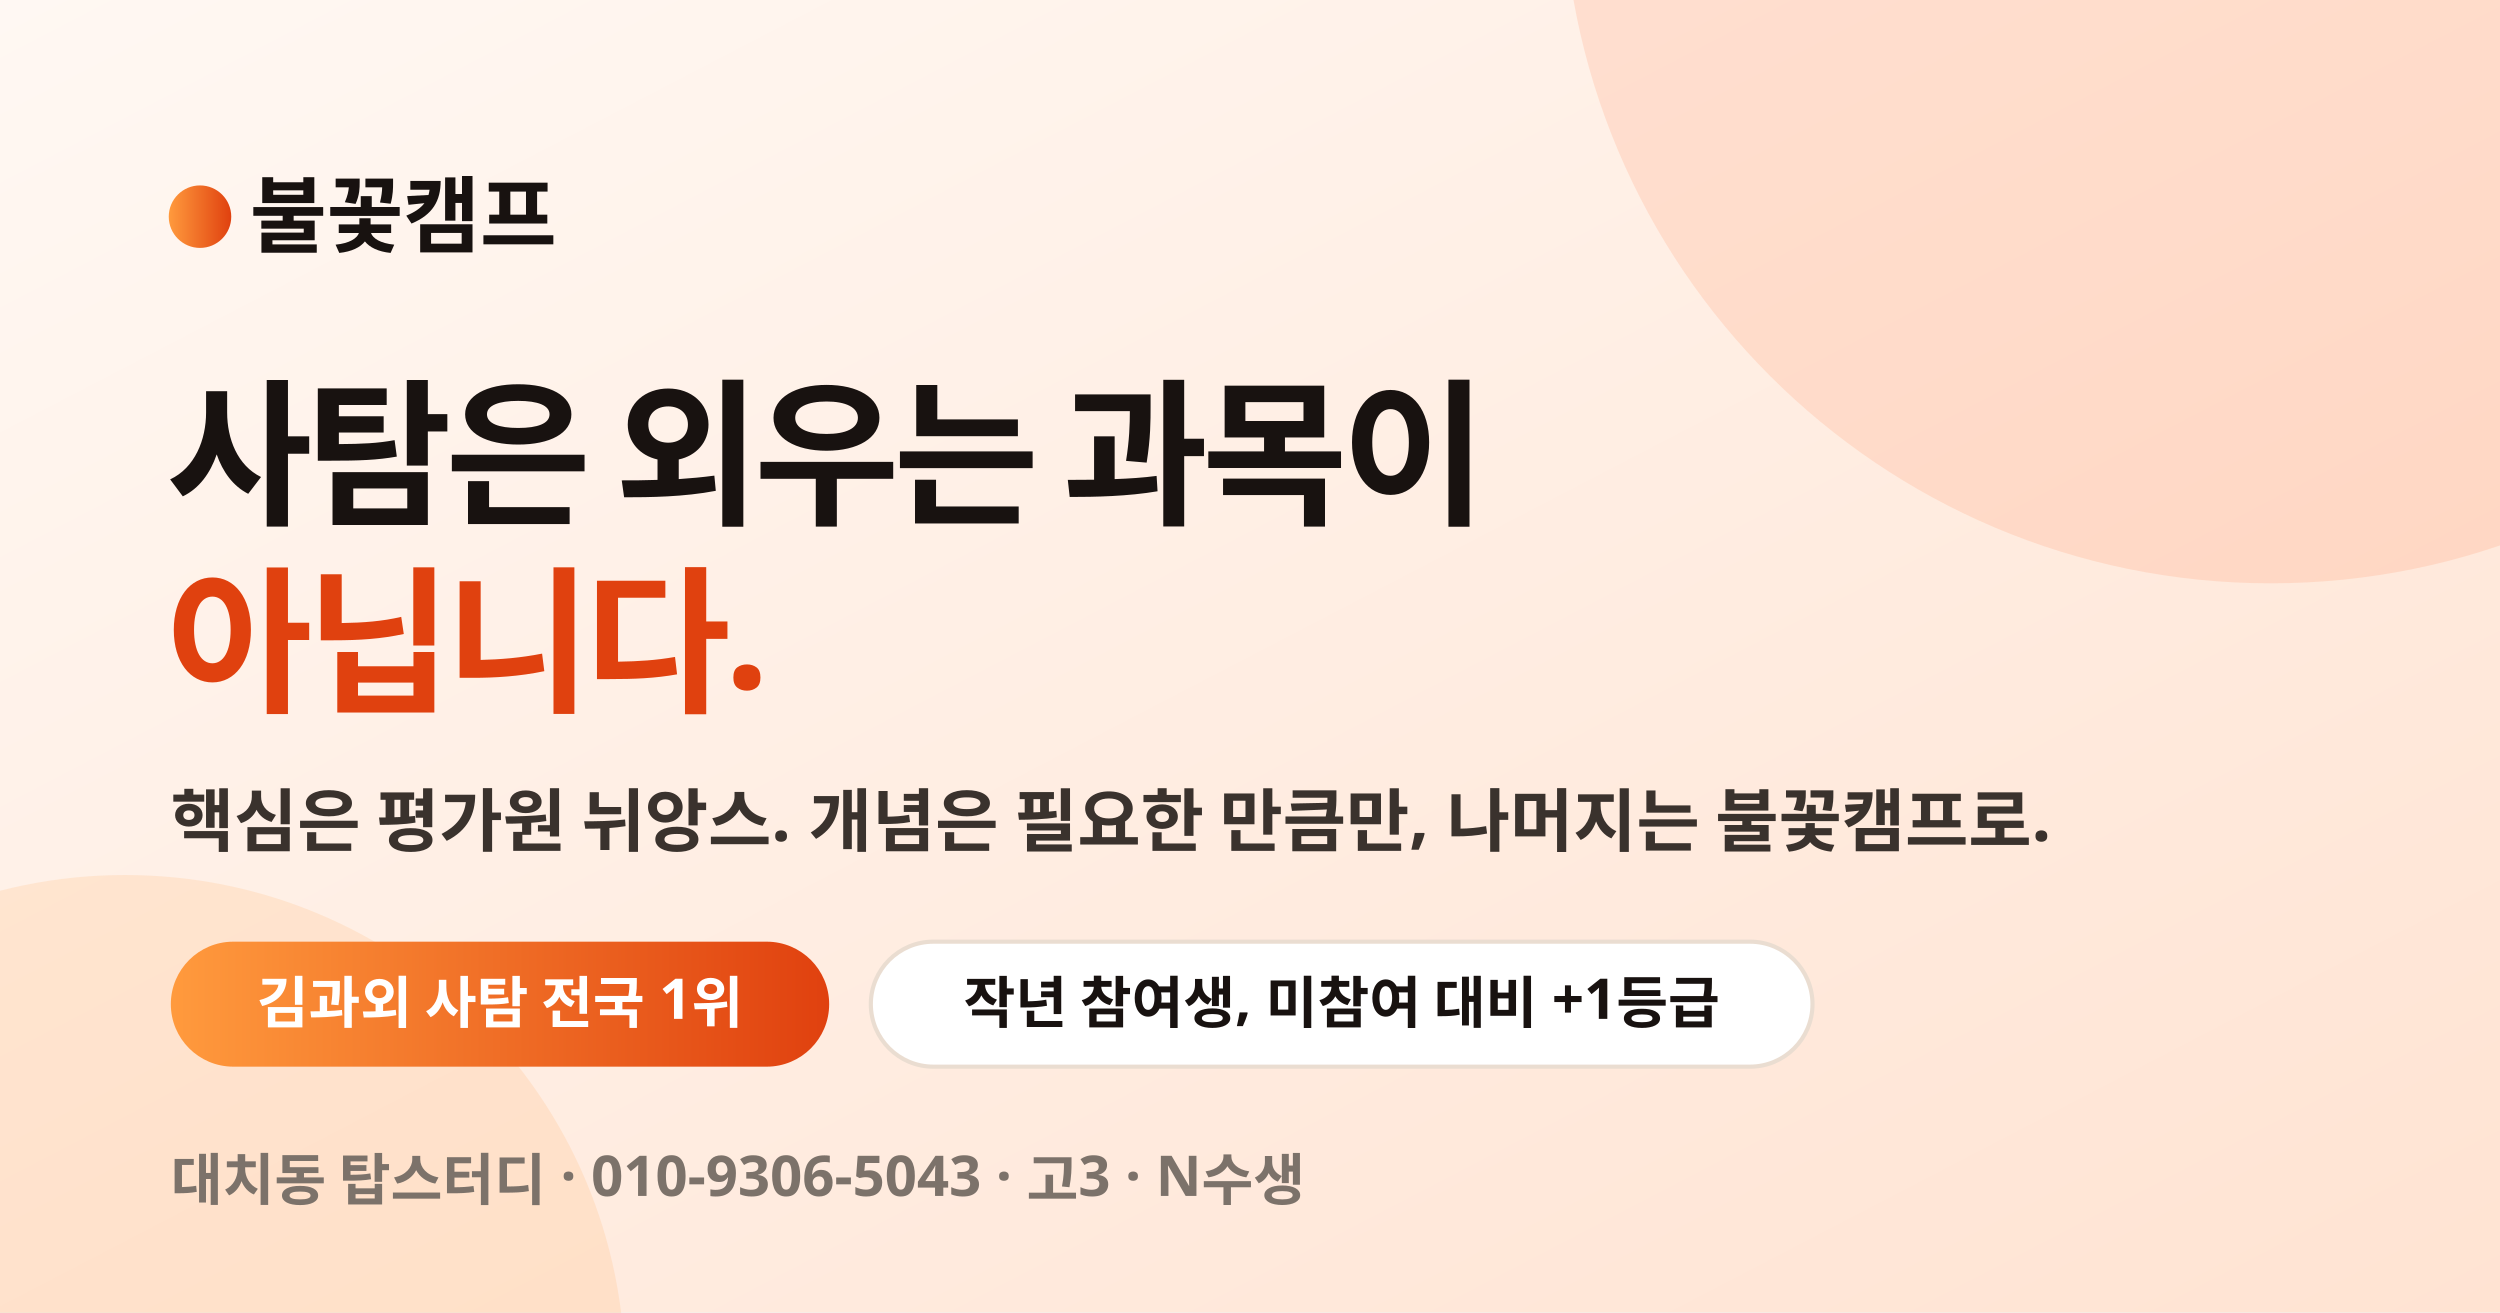
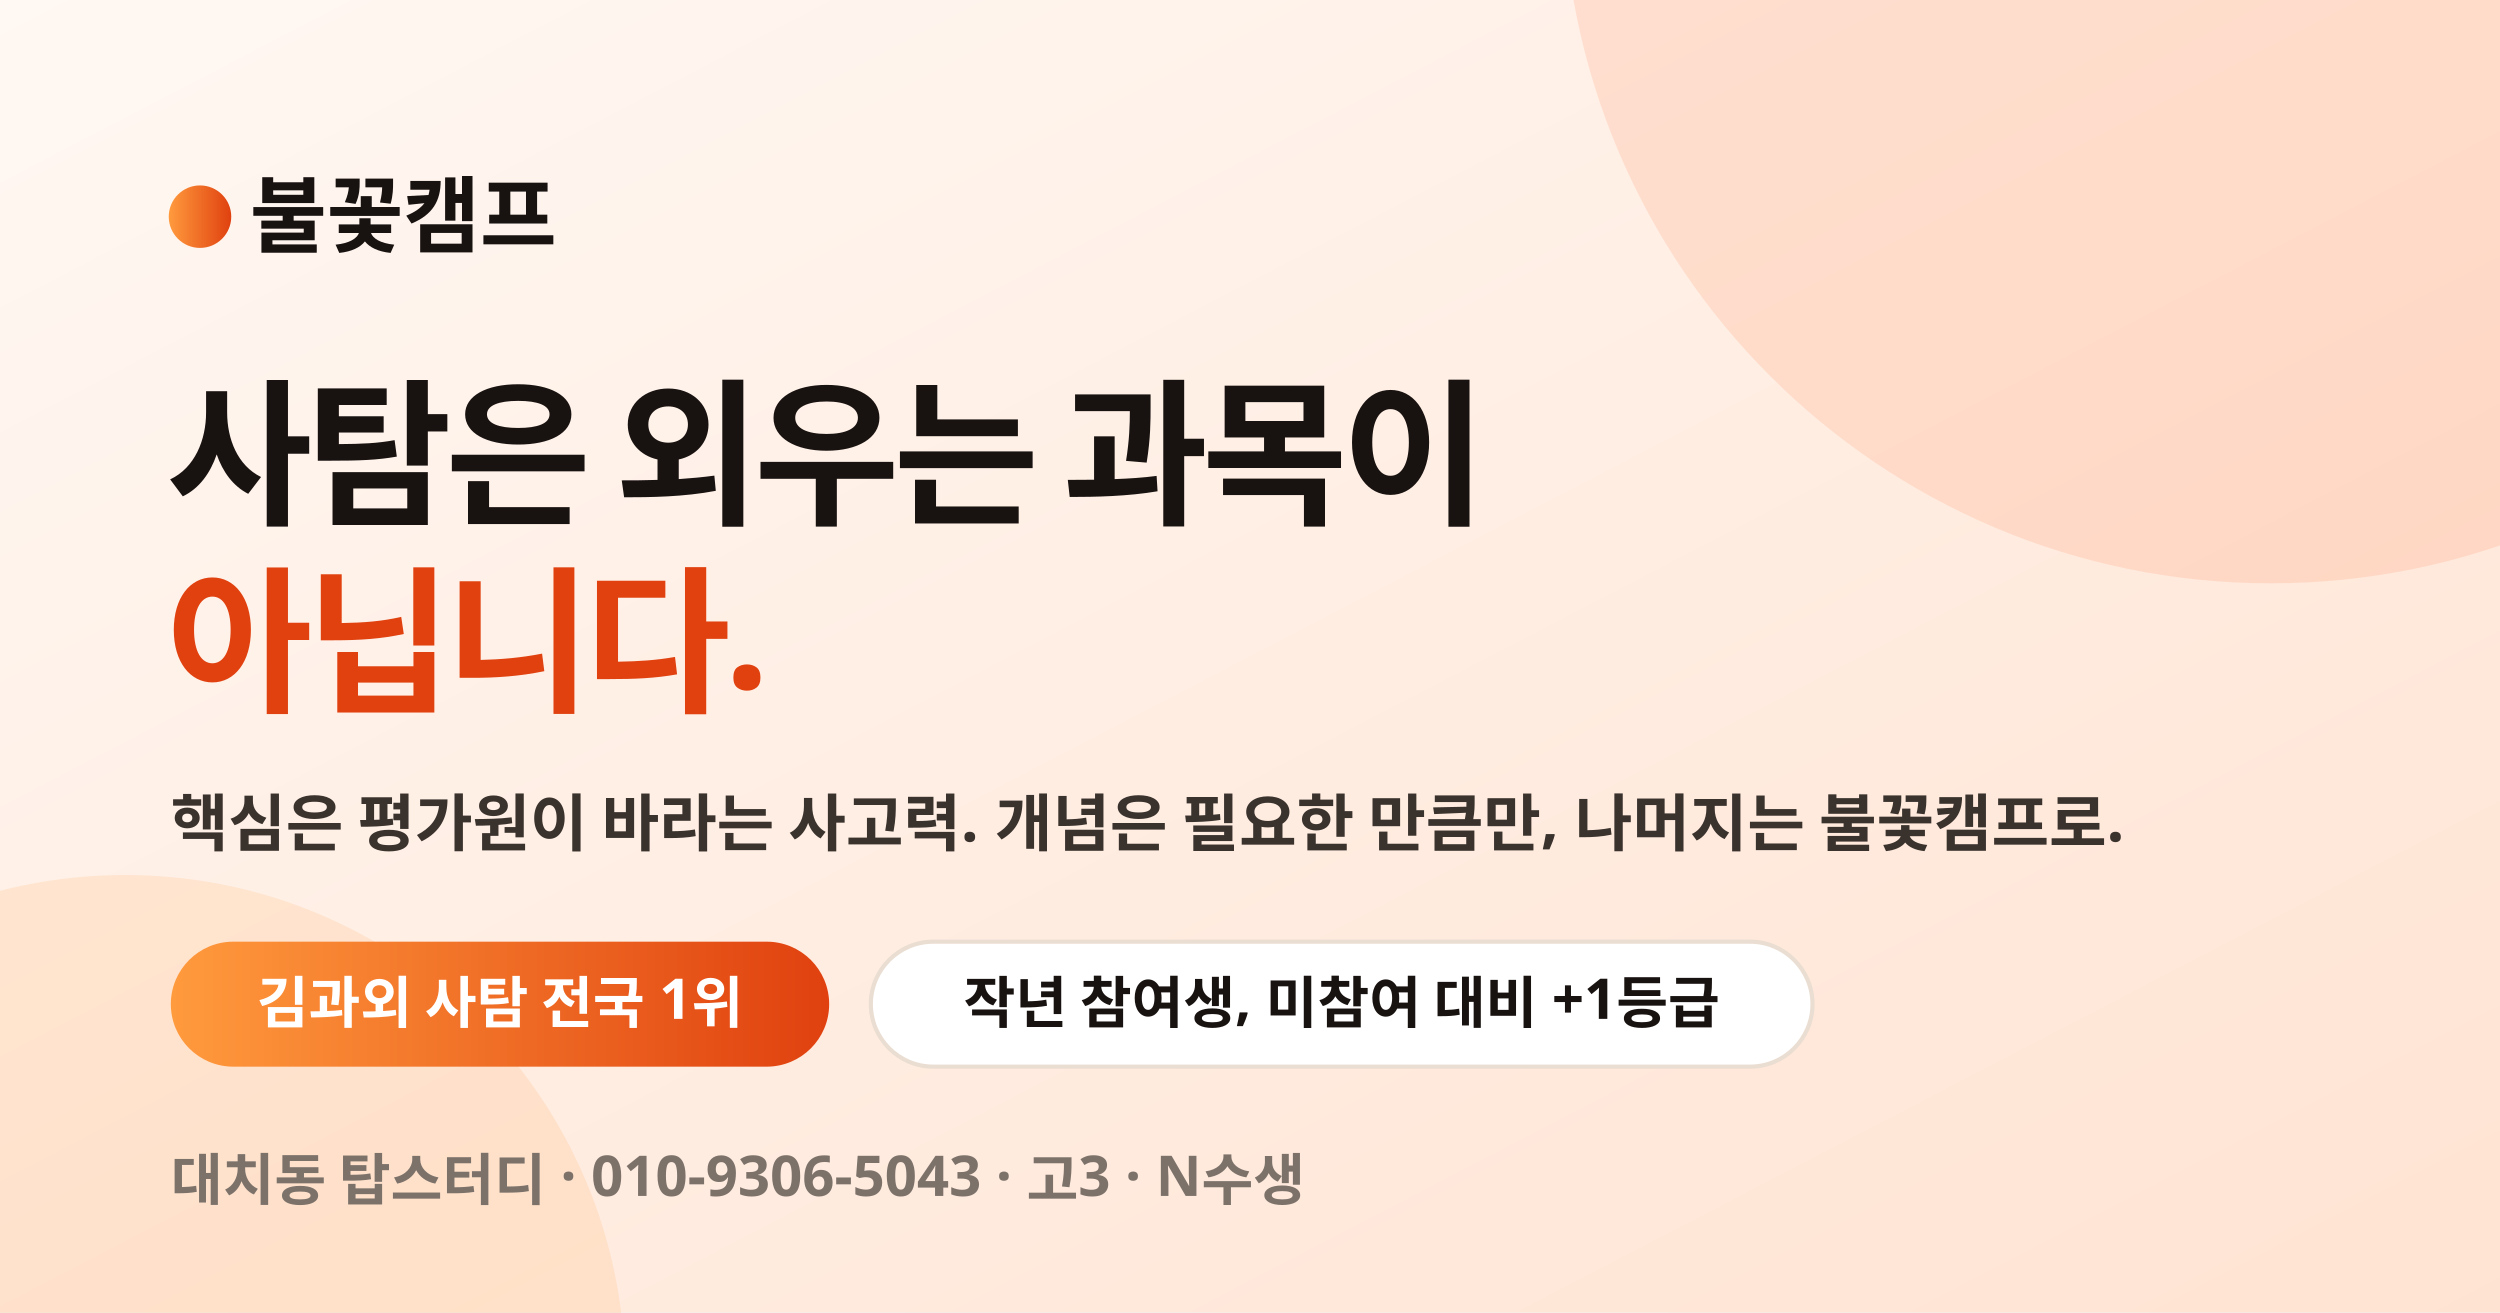
<svg xmlns="http://www.w3.org/2000/svg" viewBox="0 0 1200 630" width="1200" height="630">
  <defs>
    <linearGradient id="bg" x1="0" y1="0" x2="1" y2="1">
      <stop offset="0" stop-color="#FFF8F3" />
      <stop offset="1" stop-color="#FFE3D2" />
    </linearGradient>
    <linearGradient id="fire" x1="0" x2="1">
      <stop offset="0" stop-color="#FF9A3D" />
      <stop offset="1" stop-color="#E0410F" />
    </linearGradient>
  </defs>
  <rect width="1200" height="630" fill="url(#bg)" />
  <circle cx="1090" cy="-60" r="340" fill="#FF7A45" opacity="0.16" />
  <circle cx="60" cy="660" r="240" fill="#FF9A3D" opacity="0.14" />
  <g font-family="Pretendard, sans-serif">
    <circle cx="96" cy="104" r="15" fill="url(#fire)" />
    <text x="120" y="118" font-size="40" font-weight="900" fill="#181210">불꽃캠프</text>
    <text x="80" y="246" font-size="76" font-weight="900" letter-spacing="-3" fill="#181210">사탐은 외우는 과목이</text>
    <text x="80" y="336" font-size="76" font-weight="900" letter-spacing="-3" fill="#E0410F">아닙니다.</text>
-     <text x="82" y="406" font-size="33" font-weight="600" fill="#3A322D">핵심은 평가원 뉘앙스. 개념은 필요한 만큼만, 나머지는 불꽃캠프로.</text>
+     <text x="82" y="406" font-size="30" font-weight="600" fill="#3A322D">핵심은 평가원이 바라는 사고력. 개념은 필요한 만큼만, 나머지는 불꽃캠프로.</text>
    <g transform="translate(82,452)">
      <rect width="316" height="60" rx="30" fill="url(#fire)" />
      <text x="158" y="39" text-anchor="middle" font-size="27" font-weight="800" fill="#ffffff">김과외 사탐 전국 1위</text>
      <rect x="336" width="452" height="60" rx="30" fill="#ffffff" stroke="#EADDD1" stroke-width="2" />
      <text x="562" y="39" text-anchor="middle" font-size="27" font-weight="800" fill="#181210">작년 참여생, 미참여 대비 +1등급</text>
    </g>
    <text x="82" y="576" font-size="27" font-weight="700" fill="#7C726A">대치동 탑스터디  ·  010-9306-5043  ·  고3 · N수생</text>
  </g>
</svg>
